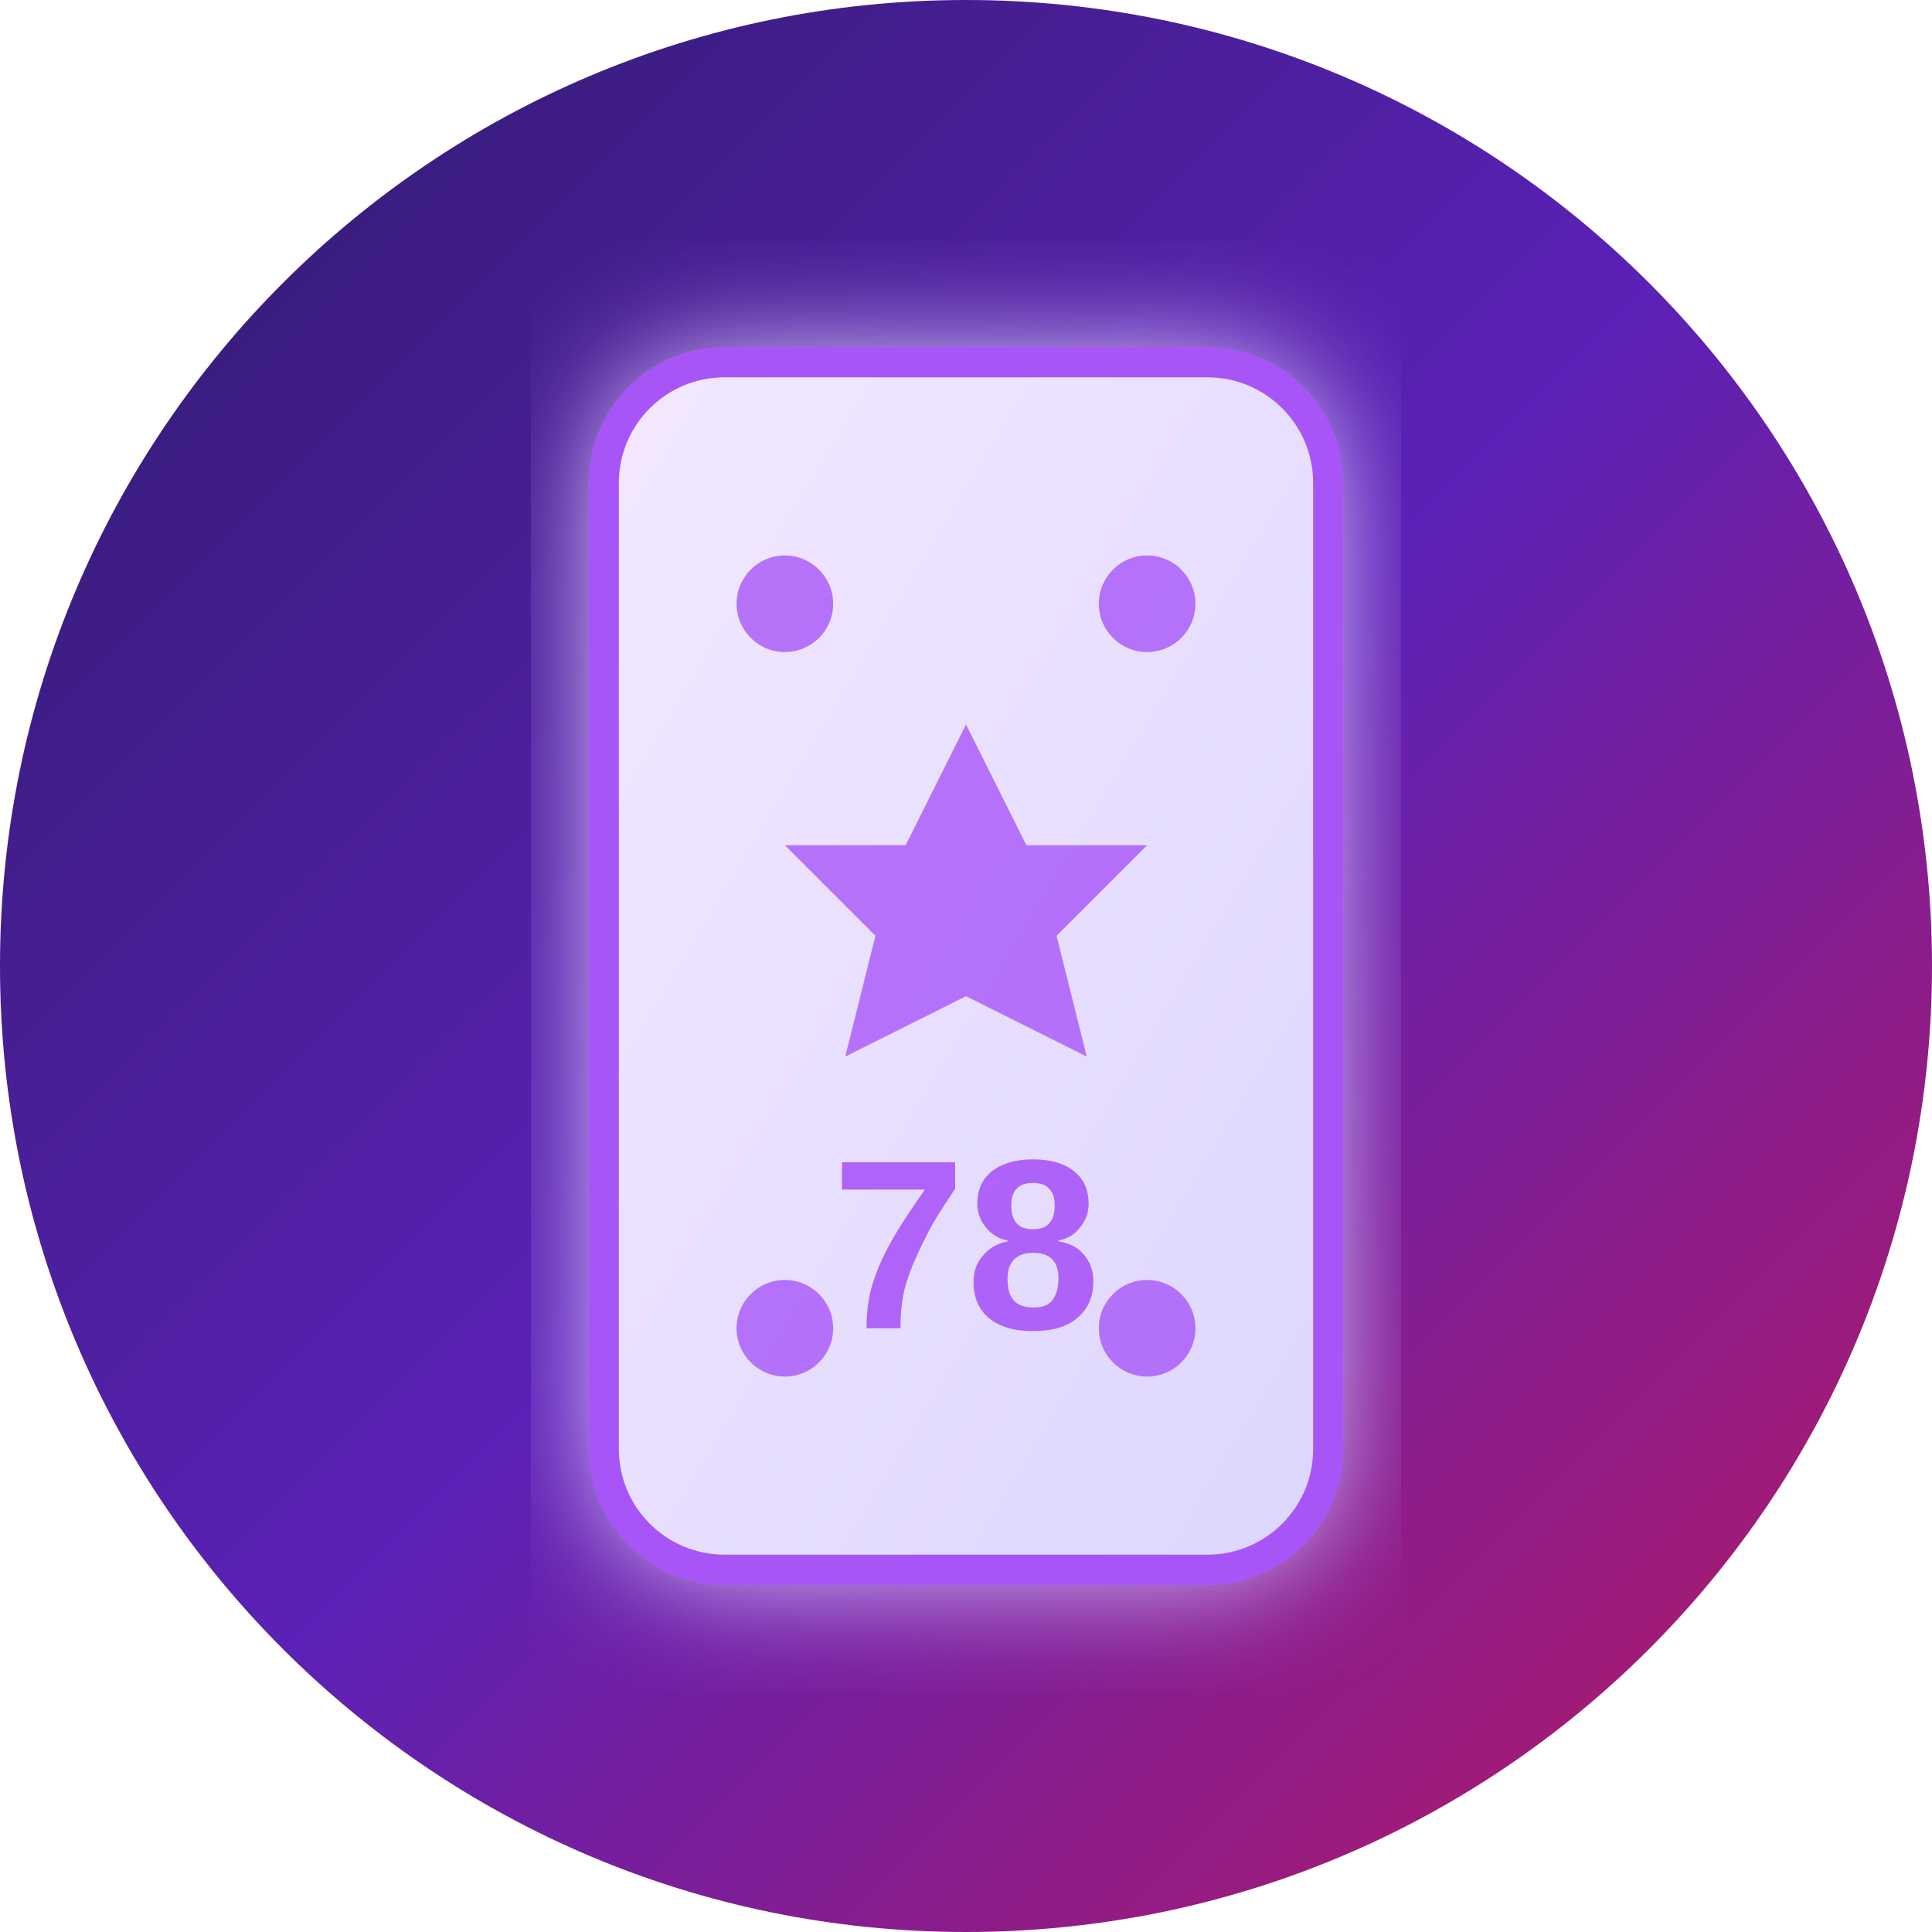
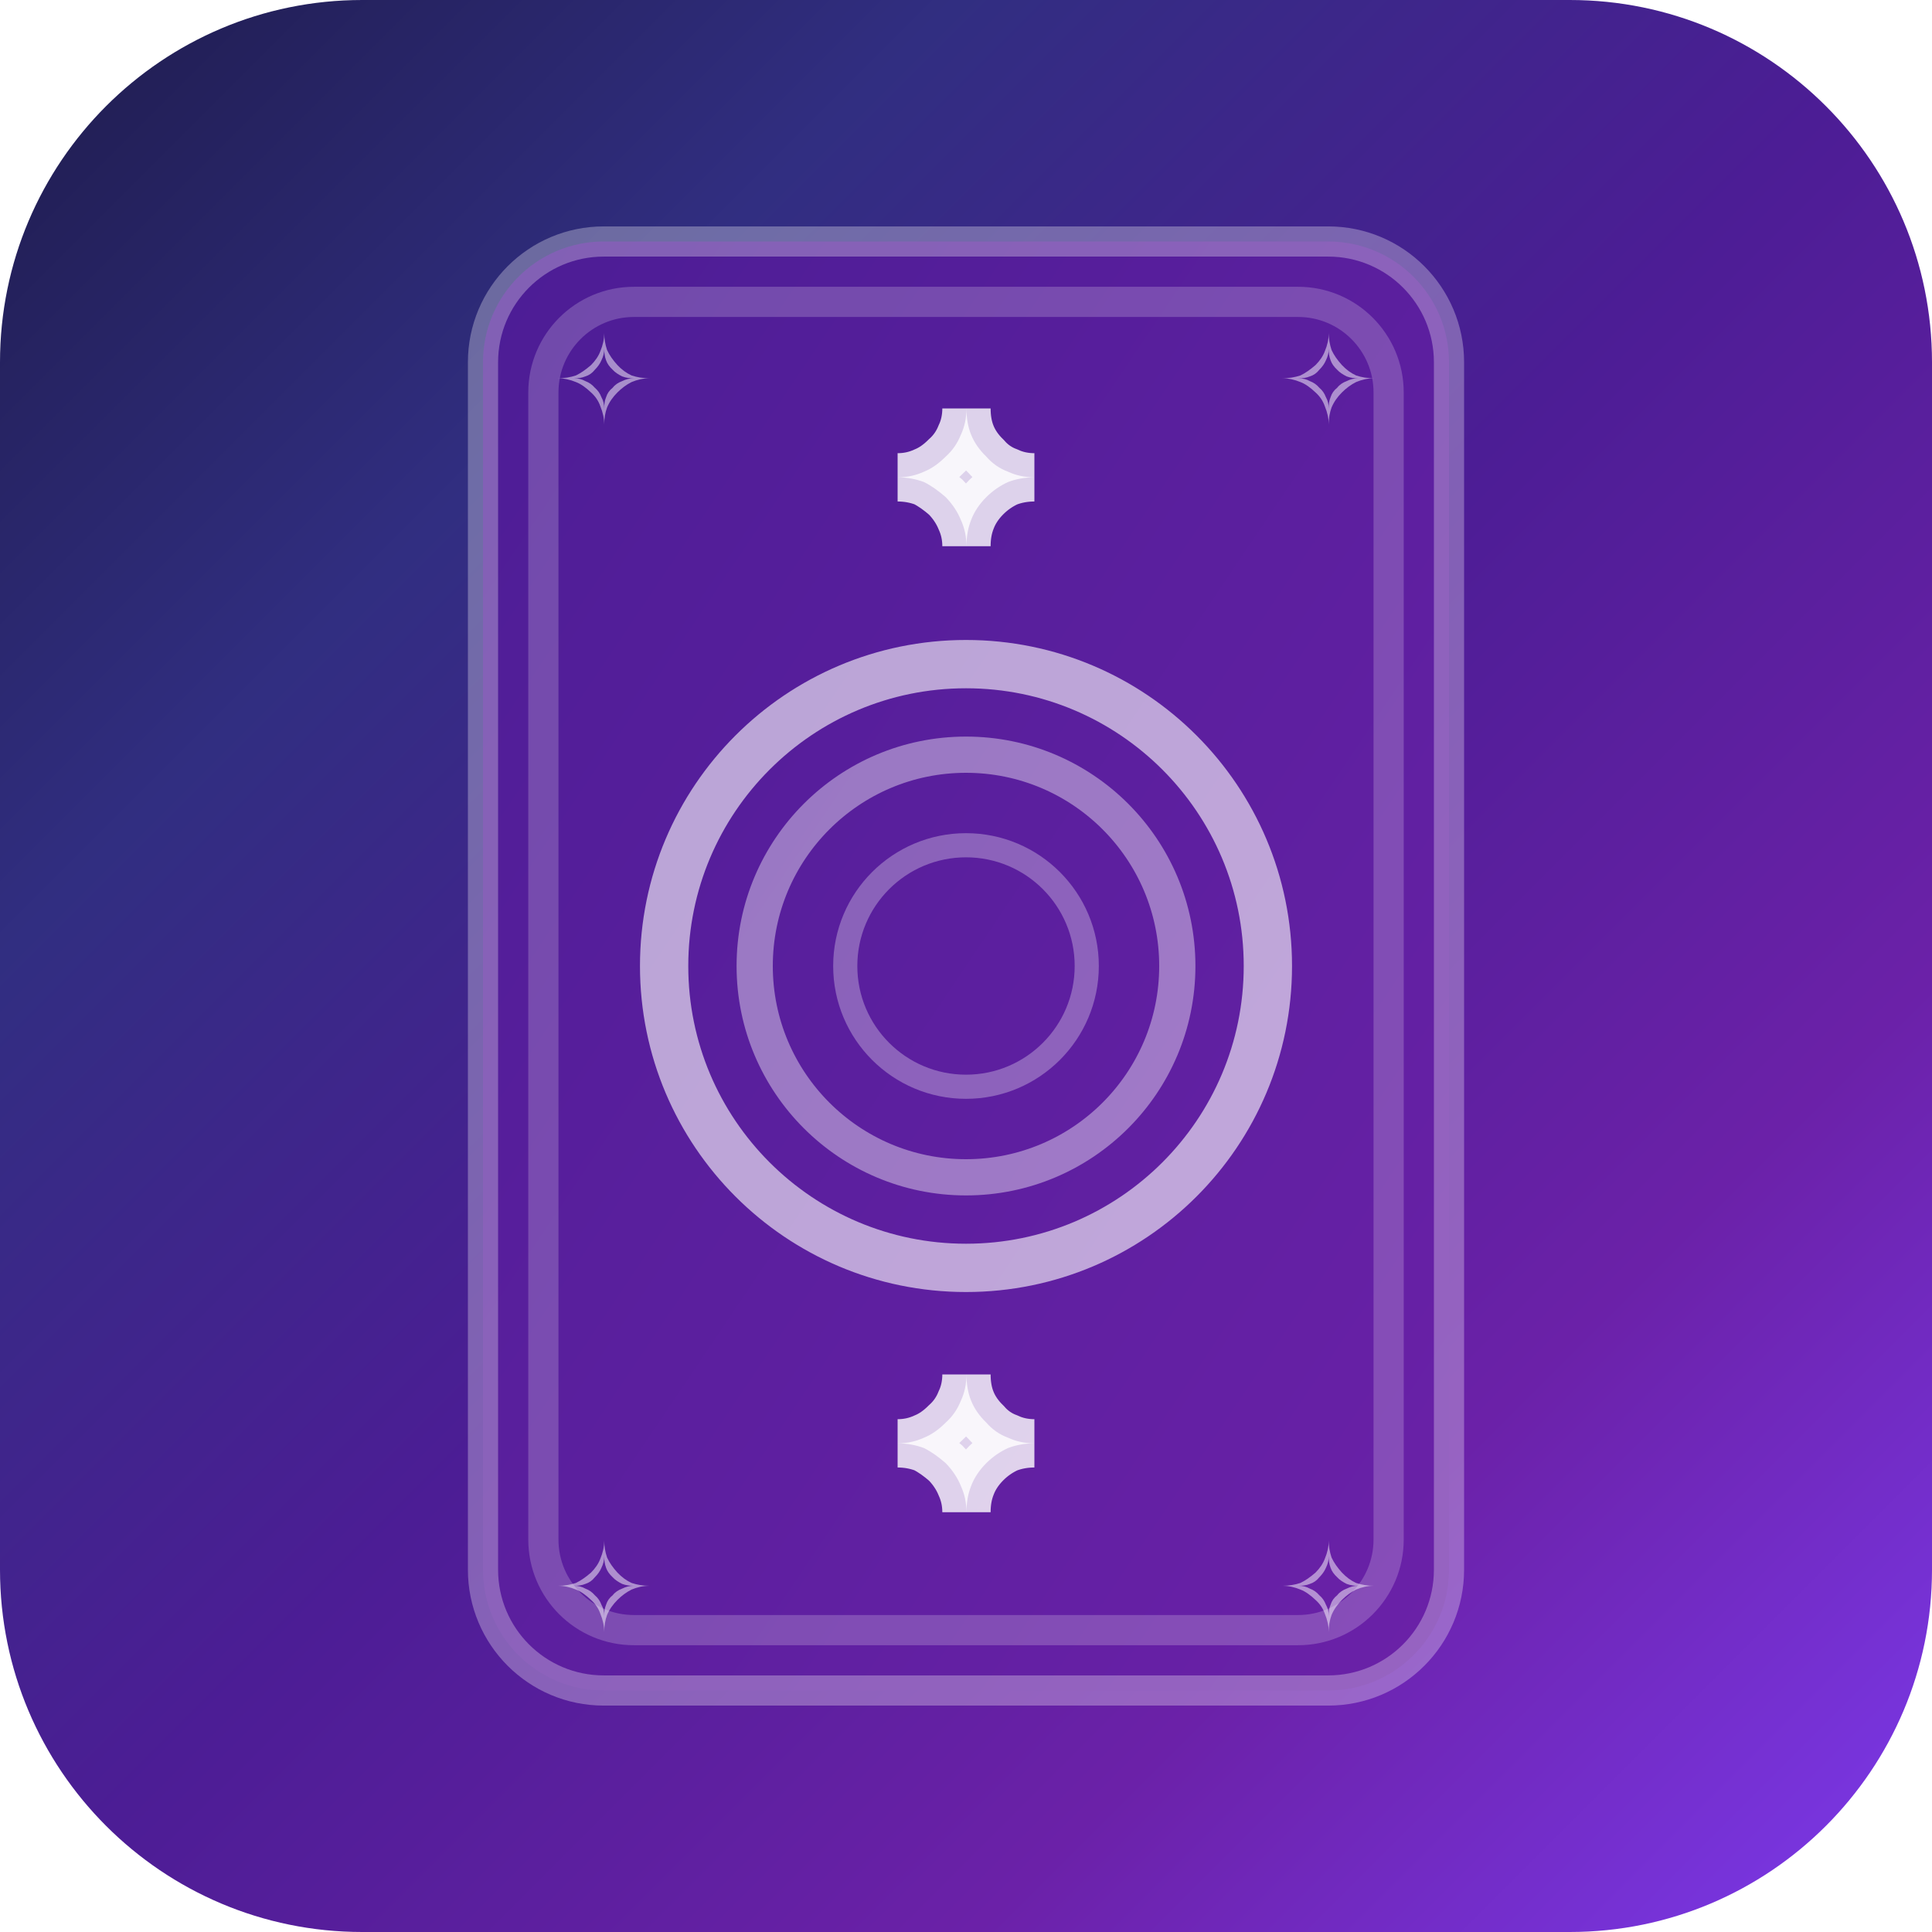
<svg xmlns="http://www.w3.org/2000/svg" width="32" height="32" viewBox="0 0 32 32" fill="none">
  <defs>
    <linearGradient id="bg-gradient" x1="0%" y1="0%" x2="100%" y2="100%">
-       <stop offset="0%" style="stop-color:#2D1B69;stop-opacity:1" />
-       <stop offset="50%" style="stop-color:#5B21B6;stop-opacity:1" />
-       <stop offset="100%" style="stop-color:#BE185D;stop-opacity:1" />
+       <stop offset="0%" style="stop-color:#1e1b4b;stop-opacity:1" />
+       <stop offset="25%" style="stop-color:#312e81;stop-opacity:1" />
+       <stop offset="50%" style="stop-color:#4c1d95;stop-opacity:1" />
+       <stop offset="75%" style="stop-color:#6b21a8;stop-opacity:1" />
+       <stop offset="100%" style="stop-color:#7c3aed;stop-opacity:1" />
    </linearGradient>
    <linearGradient id="card-gradient" x1="0%" y1="0%" x2="100%" y2="100%">
-       <stop offset="0%" style="stop-color:#F3E8FF;stop-opacity:1" />
-       <stop offset="100%" style="stop-color:#DDD6FE;stop-opacity:1" />
+       <stop offset="0%" style="stop-color:#4c1d95;stop-opacity:1" />
+       <stop offset="100%" style="stop-color:#6b21a8;stop-opacity:1" />
    </linearGradient>
-     <filter id="glow">
-       <feGaussianBlur stdDeviation="1" result="coloredBlur" />
-       <feMerge>
-         <feMergeNode in="coloredBlur" />
-         <feMergeNode in="SourceGraphic" />
-       </feMerge>
-     </filter>
  </defs>
-   <circle cx="16" cy="16" r="16" fill="url(#bg-gradient)" />
-   <rect x="10" y="6" width="12" height="20" rx="2" fill="url(#card-gradient)" stroke="#A855F7" stroke-width="0.5" filter="url(#glow)" />
-   <g fill="#A855F7" opacity="0.8">
-     <path d="M16 12 L17 14 L19 14 L17.5 15.5 L18 17.5 L16 16.5 L14 17.5 L14.5 15.5 L13 14 L15 14 Z" />
-     <circle cx="13" cy="10" r="0.8" />
-     <circle cx="19" cy="10" r="0.8" />
-     <circle cx="13" cy="22" r="0.8" />
-     <circle cx="19" cy="22" r="0.8" />
+   <rect width="32" height="32" rx="6" fill="url(#bg-gradient)" />
+   <rect x="8" y="4" width="16" height="24" rx="2" fill="url(#card-gradient)" stroke="rgba(255,255,255,0.3)" stroke-width="0.5" />
+   <rect x="9" y="5" width="14" height="22" rx="1.5" fill="none" stroke="rgba(255,255,255,0.2)" stroke-width="0.5" />
+   <g fill="none" stroke="rgba(255,255,255,0.8)" stroke-width="0.8">
+     <text x="16" y="9" font-family="Arial" font-size="3" fill="rgba(255,255,255,0.8)" text-anchor="middle">✦</text>
+     <circle cx="16" cy="16" r="5" stroke="rgba(255,255,255,0.6)" stroke-width="0.8" />
+     <circle cx="16" cy="16" r="3.5" stroke="rgba(255,255,255,0.4)" stroke-width="0.6" />
+     <circle cx="16" cy="16" r="2" stroke="rgba(255,255,255,0.3)" stroke-width="0.4" />
+     <text x="16" y="25" font-family="Arial" font-size="3" fill="rgba(255,255,255,0.8)" text-anchor="middle">✦</text>
  </g>
-   <text x="16" y="22" font-family="Arial" font-size="4" font-weight="bold" text-anchor="middle" fill="#A855F7" opacity="0.9">78</text>
+   <g fill="rgba(255,255,255,0.5)" font-size="2" font-family="Arial">
+     <text x="10" y="7" text-anchor="middle">✧</text>
+     <text x="22" y="7" text-anchor="middle">✧</text>
+     <text x="10" y="27" text-anchor="middle">✧</text>
+     <text x="22" y="27" text-anchor="middle">✧</text>
+   </g>
</svg>
